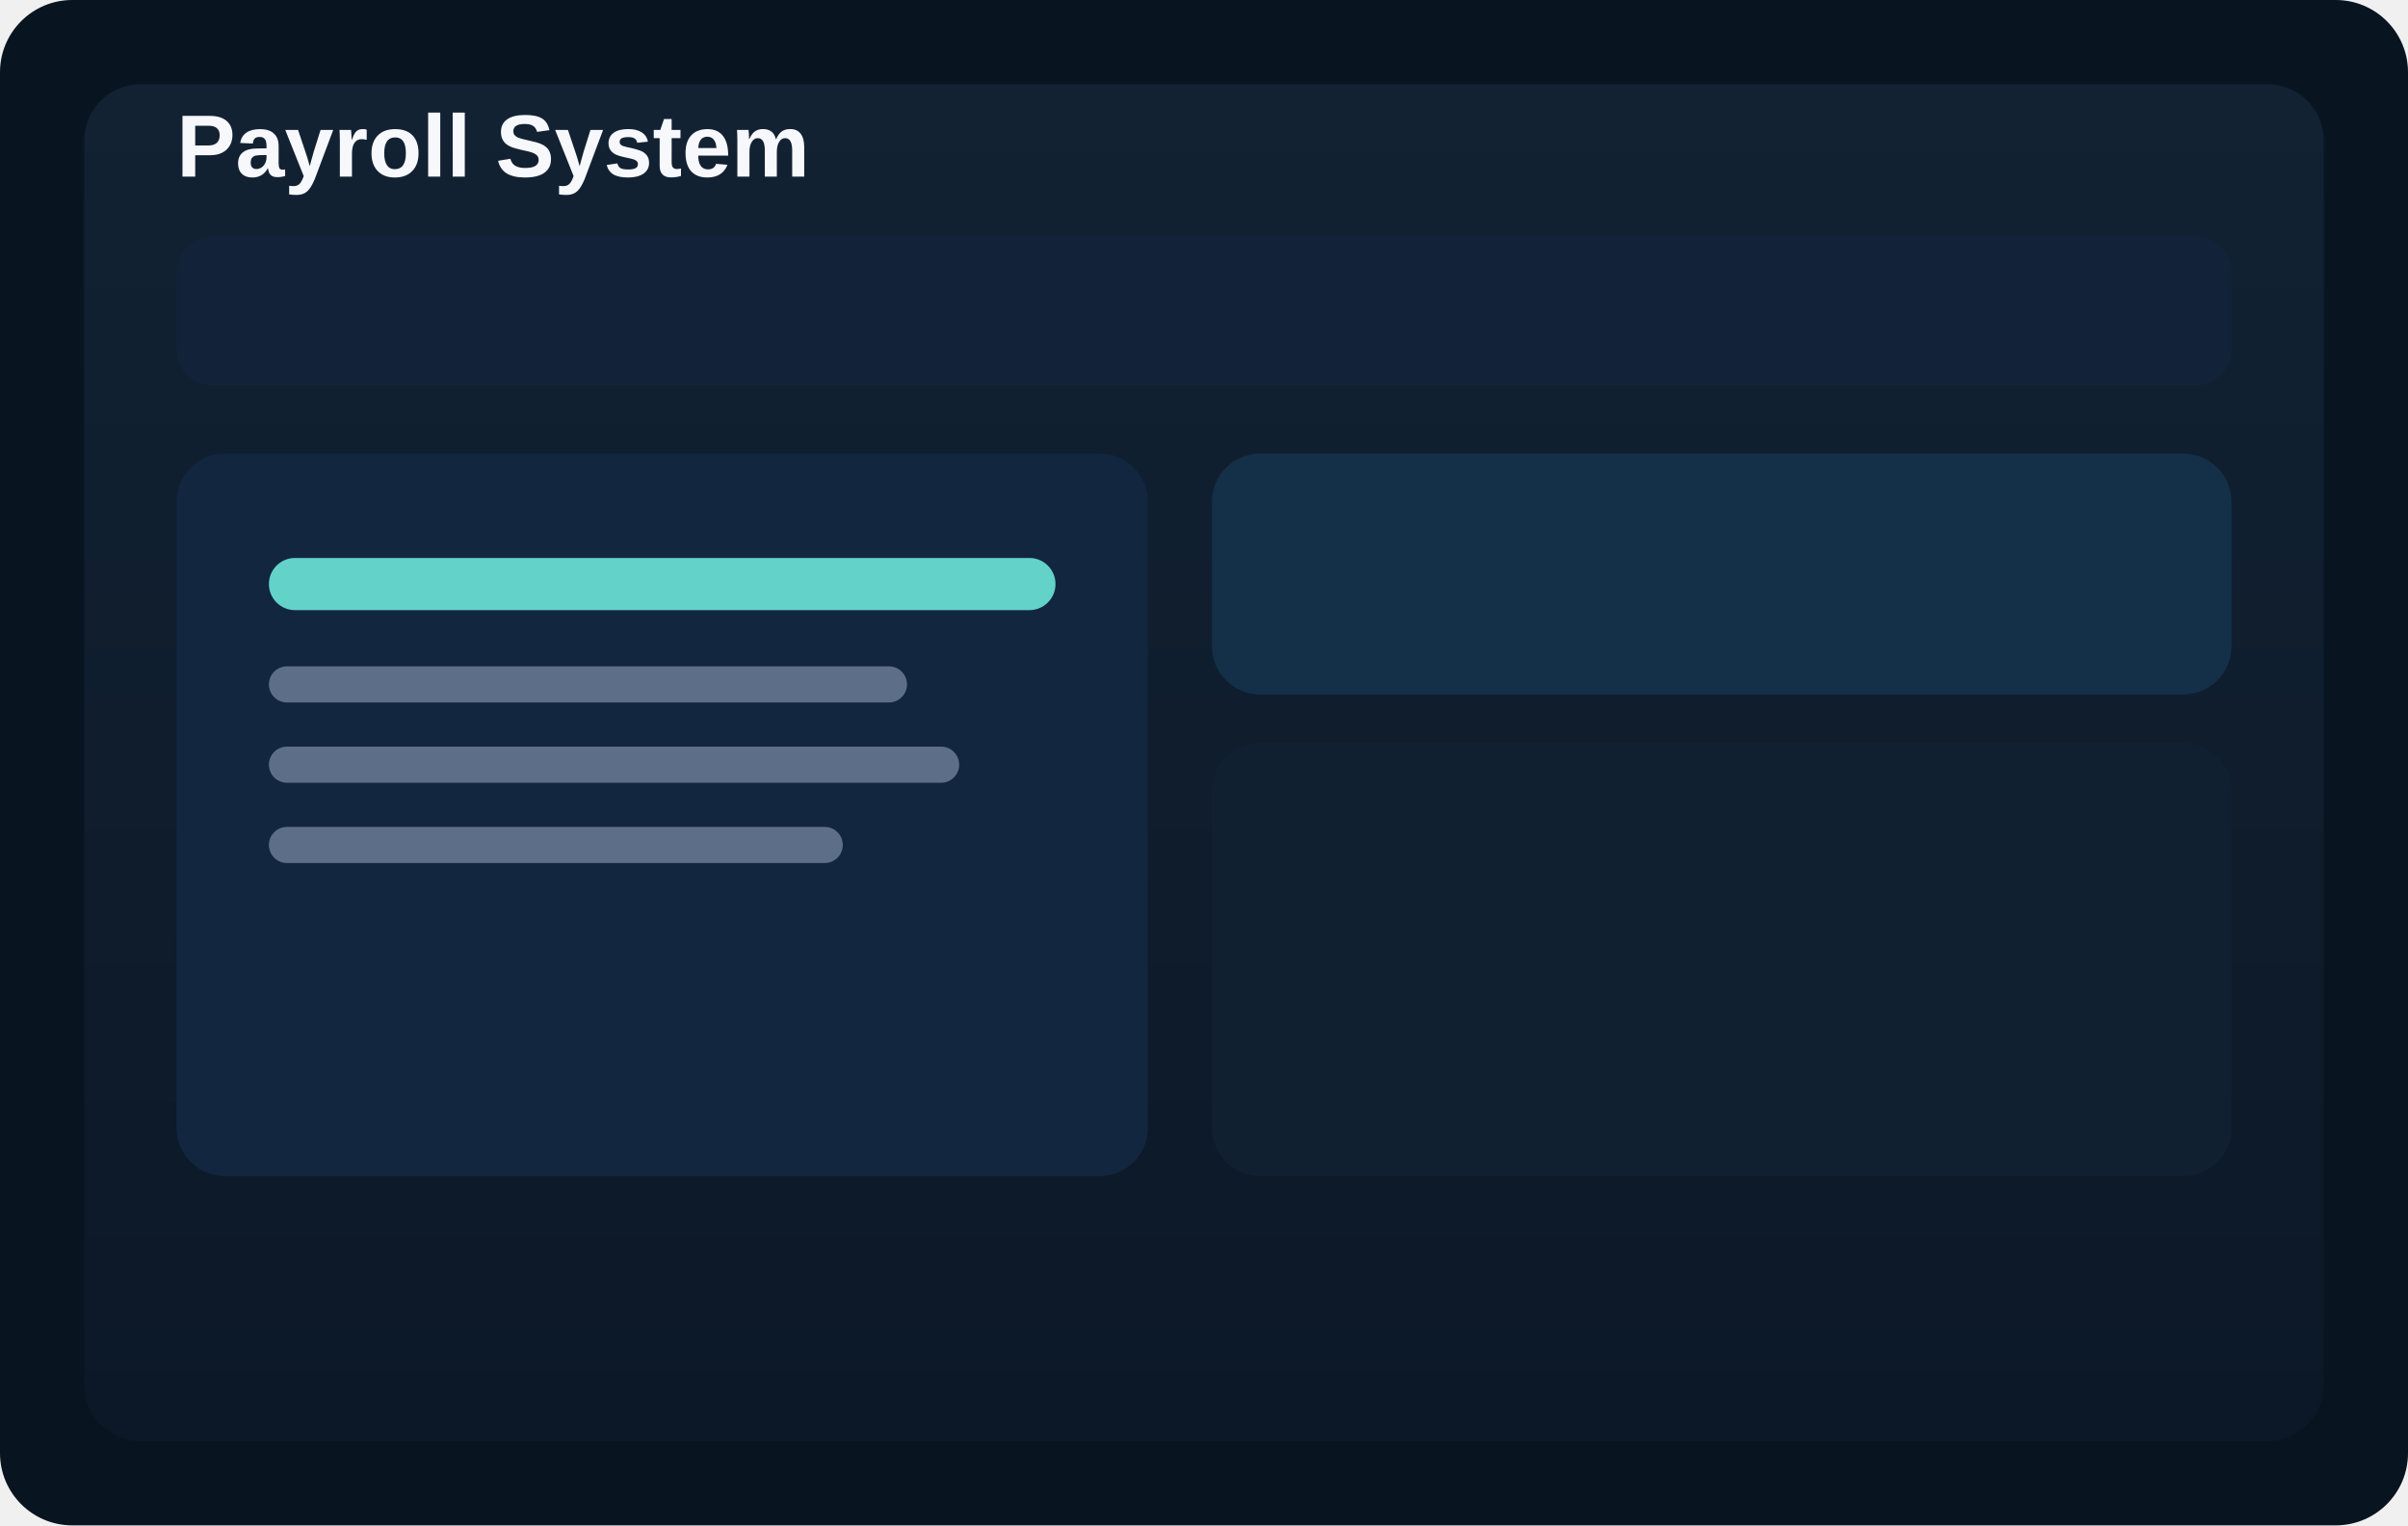
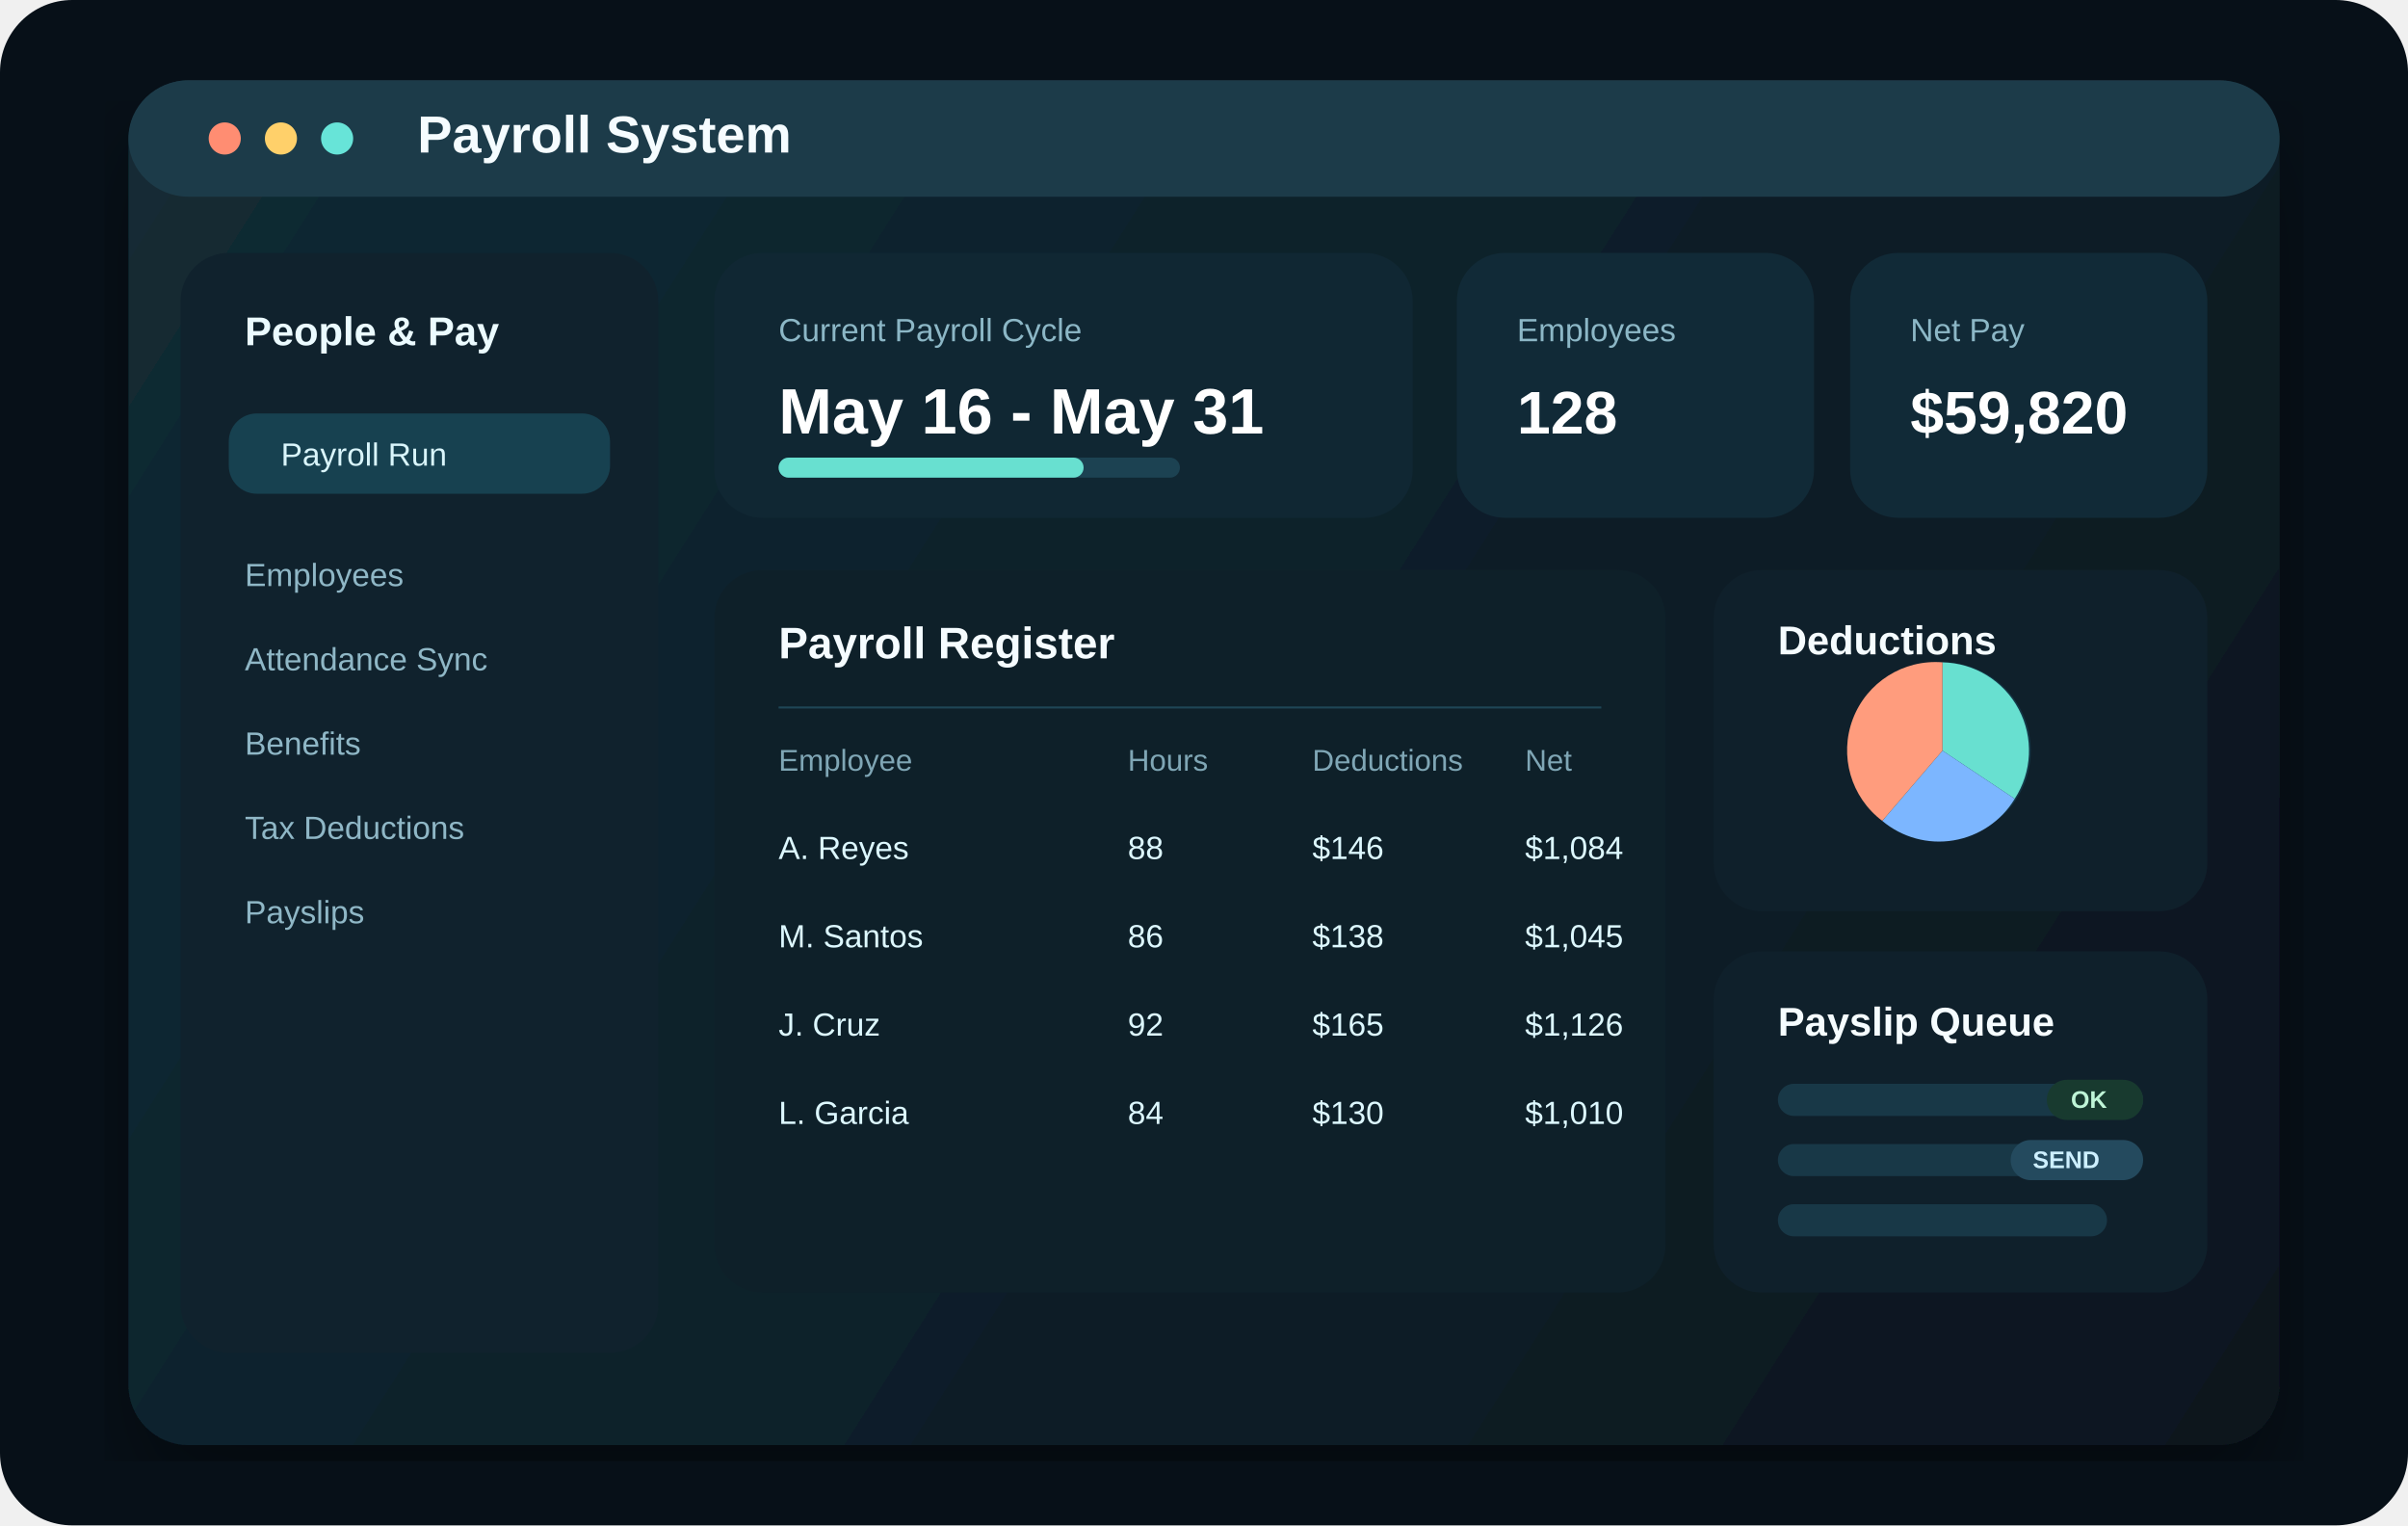
<svg xmlns="http://www.w3.org/2000/svg" width="1200" height="760" viewBox="0 0 1200 760" fill="none">
-   <rect width="1200" height="760" rx="36" fill="#091421" />
-   <rect x="42" y="42" width="1116" height="676" rx="28" fill="url(#a)" />
-   <rect x="88" y="118" width="1024" height="74" rx="18" fill="#122339" />
-   <rect x="88" y="226" width="484" height="360" rx="24" fill="#12263F" />
-   <rect x="604" y="226" width="508" height="120" rx="24" fill="#143048" />
-   <rect x="604" y="370" width="508" height="216" rx="24" fill="#102031" />
-   <text x="88" y="88" fill="#F7F8FC" font-family="Arial, sans-serif" font-size="44" font-weight="700">Payroll System</text>
-   <rect x="134" y="278" width="392" height="26" rx="13" fill="#6CE5D8" fill-opacity=".9" />
-   <rect x="134" y="332" width="318" height="18" rx="9" fill="#A9B8D3" fill-opacity=".5" />
-   <rect x="134" y="372" width="344" height="18" rx="9" fill="#A9B8D3" fill-opacity=".5" />
-   <rect x="134" y="412" width="286" height="18" rx="9" fill="#A9B8D3" fill-opacity=".5" />
  <defs>
-     <linearGradient id="a" x1="600" y1="42" x2="600" y2="718" gradientUnits="userSpaceOnUse">
-       <stop stop-color="#122233" />
-       <stop offset="1" stop-color="#0C1827" />
+     <linearGradient id="bg" x1="80" y1="50" x2="1120" y2="710" gradientUnits="userSpaceOnUse">
+       <stop stop-color="#122A34" />
+       <stop offset="1" stop-color="#09161F" />
    </linearGradient>
+     <filter id="shadow" x="52" y="24" width="1096" height="704" filterUnits="userSpaceOnUse" color-interpolation-filters="sRGB">
+       <feDropShadow dx="0" dy="26" stdDeviation="28" flood-color="#01070D" flood-opacity="0.44" />
+     </filter>
  </defs>
+   <rect width="1200" height="760" rx="36" fill="#071018" />
+   <g filter="url(#shadow)">
+     <rect x="64" y="40" width="1072" height="680" rx="30" fill="url(#bg)" />
+   </g>
+   <rect x="64" y="40" width="1072" height="58" rx="30" fill="#1C3B49" />
+   <circle cx="112" cy="69" r="8" fill="#FF8D72" />
+   <circle cx="140" cy="69" r="8" fill="#FFD06A" />
+   <circle cx="168" cy="69" r="8" fill="#67E4D8" />
+   <text x="208" y="76" fill="#F5FCFF" font-family="Arial, sans-serif" font-size="26" font-weight="700">Payroll System</text>
+   <rect x="90" y="126" width="238" height="548" rx="24" fill="#10222D" />
+   <text x="122" y="172" fill="#EBFBFF" font-family="Arial, sans-serif" font-size="20" font-weight="700">People &amp; Pay</text>
+   <rect x="114" y="206" width="190" height="40" rx="14" fill="#174150" />
+   <g fill="#8FB7C6" font-family="Arial, sans-serif" font-size="16">
+     <text x="140" y="232" fill="#D9F5FB">Payroll Run</text>
+     <text x="122" y="292">Employees</text>
+     <text x="122" y="334">Attendance Sync</text>
+     <text x="122" y="376">Benefits</text>
+     <text x="122" y="418">Tax Deductions</text>
+     <text x="122" y="460">Payslips</text>
+   </g>
+   <rect x="356" y="126" width="348" height="132" rx="24" fill="#102733" />
+   <rect x="726" y="126" width="178" height="132" rx="24" fill="#112A37" />
+   <rect x="922" y="126" width="178" height="132" rx="24" fill="#112A37" />
+   <text x="388" y="170" fill="#8CB7C6" font-family="Arial, sans-serif" font-size="16">Current Payroll Cycle</text>
+   <text x="388" y="216" fill="#FFFFFF" font-family="Arial, sans-serif" font-size="32" font-weight="700">May 16 - May 31</text>
+   <rect x="388" y="228" width="200" height="10" rx="5" fill="#1C4252" />
+   <rect x="388" y="228" width="152" height="10" rx="5" fill="#68E0D0" />
+   <text x="756" y="170" fill="#8CB7C6" font-family="Arial, sans-serif" font-size="16">Employees</text>
+   <text x="756" y="216" fill="#FFFFFF" font-family="Arial, sans-serif" font-size="30" font-weight="700">128</text>
+   <text x="952" y="170" fill="#8CB7C6" font-family="Arial, sans-serif" font-size="16">Net Pay</text>
+   <text x="952" y="216" fill="#FFFFFF" font-family="Arial, sans-serif" font-size="30" font-weight="700">$59,820</text>
+   <rect x="356" y="284" width="474" height="360" rx="24" fill="#0E2029" />
+   <text x="388" y="328" fill="#F5FCFF" font-family="Arial, sans-serif" font-size="22" font-weight="700">Payroll Register</text>
+   <rect x="388" y="352" width="410" height="1" fill="#1E4656" />
+   <g fill="#7FA6B5" font-family="Arial, sans-serif" font-size="15">
+     <text x="388" y="384">Employee</text>
+     <text x="562" y="384">Hours</text>
+     <text x="654" y="384">Deductions</text>
+     <text x="760" y="384">Net</text>
+   </g>
+   <g fill="#DDF8FF" font-family="Arial, sans-serif" font-size="16">
+     <text x="388" y="428">A. Reyes</text>
+     <text x="562" y="428">88</text>
+     <text x="654" y="428">$146</text>
+     <text x="760" y="428">$1,084</text>
+     <text x="388" y="472">M. Santos</text>
+     <text x="562" y="472">86</text>
+     <text x="654" y="472">$138</text>
+     <text x="760" y="472">$1,045</text>
+     <text x="388" y="516">J. Cruz</text>
+     <text x="562" y="516">92</text>
+     <text x="654" y="516">$165</text>
+     <text x="760" y="516">$1,126</text>
+     <text x="388" y="560">L. Garcia</text>
+     <text x="562" y="560">84</text>
+     <text x="654" y="560">$130</text>
+     <text x="760" y="560">$1,010</text>
+   </g>
+   <rect x="854" y="284" width="246" height="170" rx="24" fill="#0F202B" />
+   <text x="886" y="326" fill="#F5FCFF" font-family="Arial, sans-serif" font-size="20" font-weight="700">Deductions</text>
+   <circle cx="968" cy="374" r="44" fill="#143848" />
+   <path d="M968 330A44 44 0 0 1 1004 398L968 374V330Z" fill="#68E0D0" />
+   <path d="M1004 398A44 44 0 0 1 938 409L968 374L1004 398Z" fill="#7CB6FF" />
+   <path d="M938 409A44 44 0 0 1 968 330V374L938 409Z" fill="#FF9C7D" />
+   <rect x="854" y="474" width="246" height="170" rx="24" fill="#0F202B" />
+   <text x="886" y="516" fill="#F5FCFF" font-family="Arial, sans-serif" font-size="20" font-weight="700">Payslip Queue</text>
+   <rect x="886" y="540" width="182" height="16" rx="8" fill="#183847" />
+   <rect x="886" y="570" width="150" height="16" rx="8" fill="#183847" />
+   <rect x="886" y="600" width="164" height="16" rx="8" fill="#183847" />
+   <rect x="1020" y="538" width="48" height="20" rx="10" fill="#183A2F" />
+   <text x="1032" y="552" fill="#BFF5D7" font-family="Arial, sans-serif" font-size="12" font-weight="700">OK</text>
+   <rect x="1002" y="568" width="66" height="20" rx="10" fill="#244A5E" />
+   <text x="1013" y="582" fill="#CDEFFF" font-family="Arial, sans-serif" font-size="12" font-weight="700">SEND</text>
</svg>
